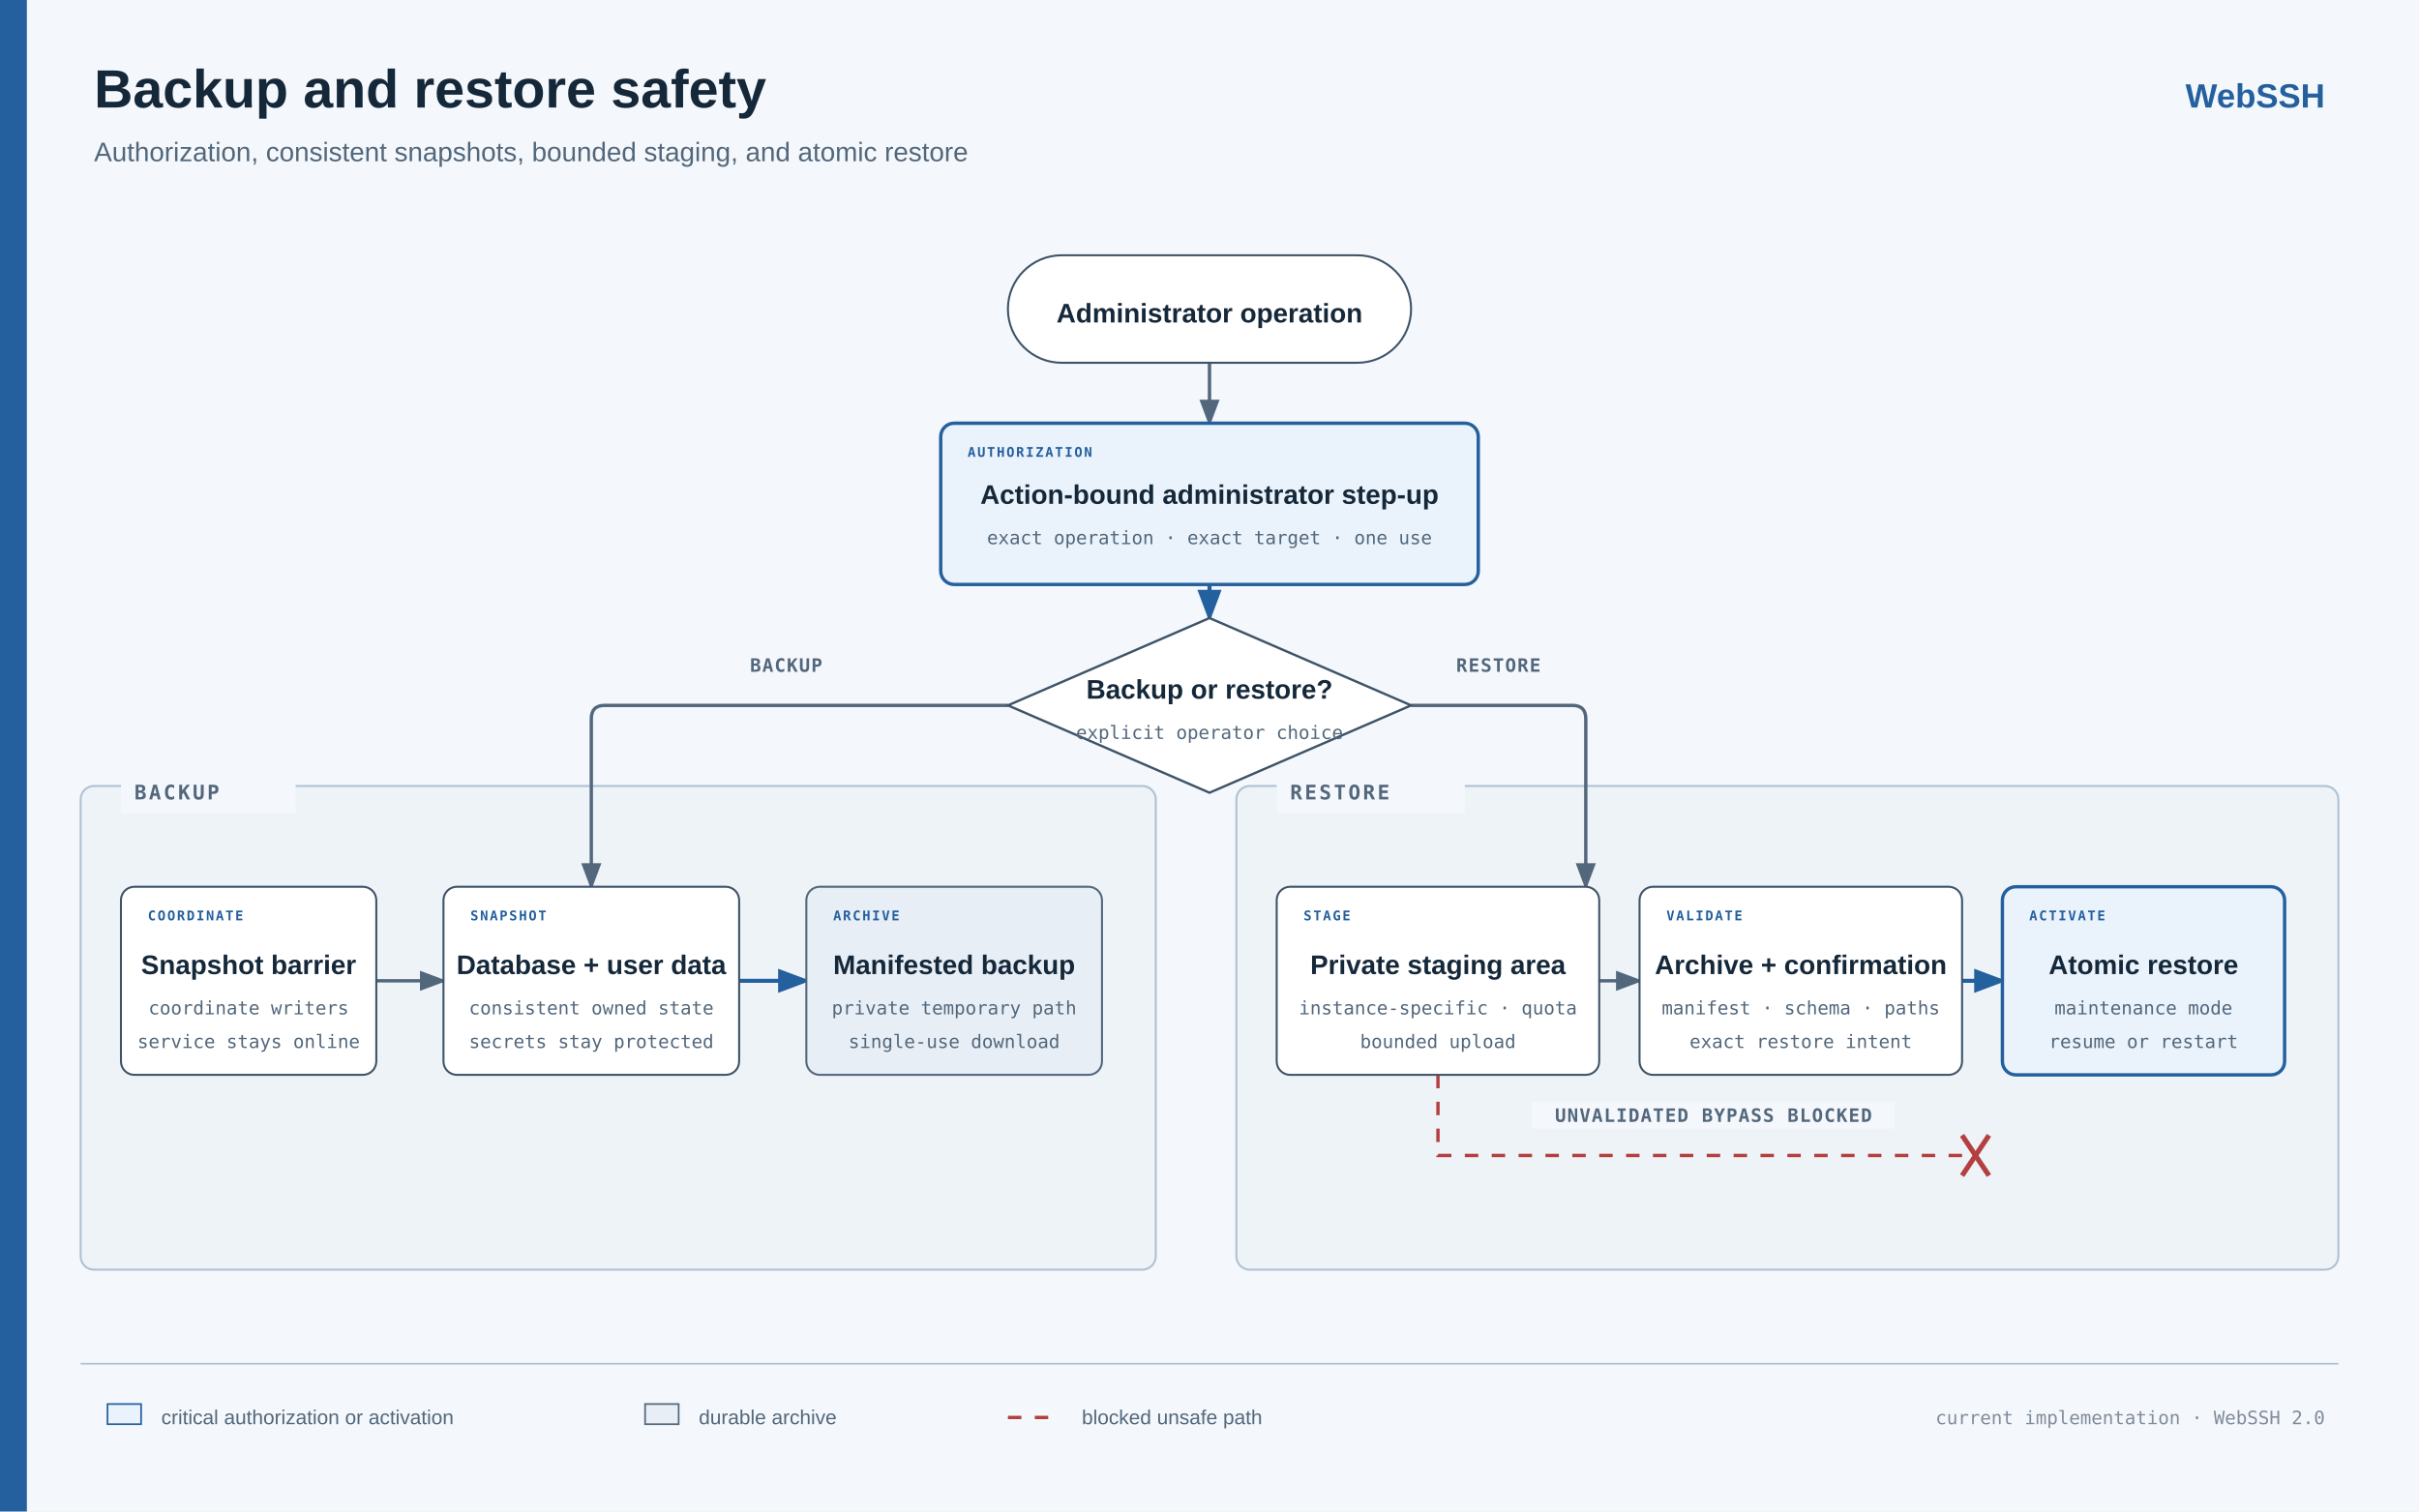
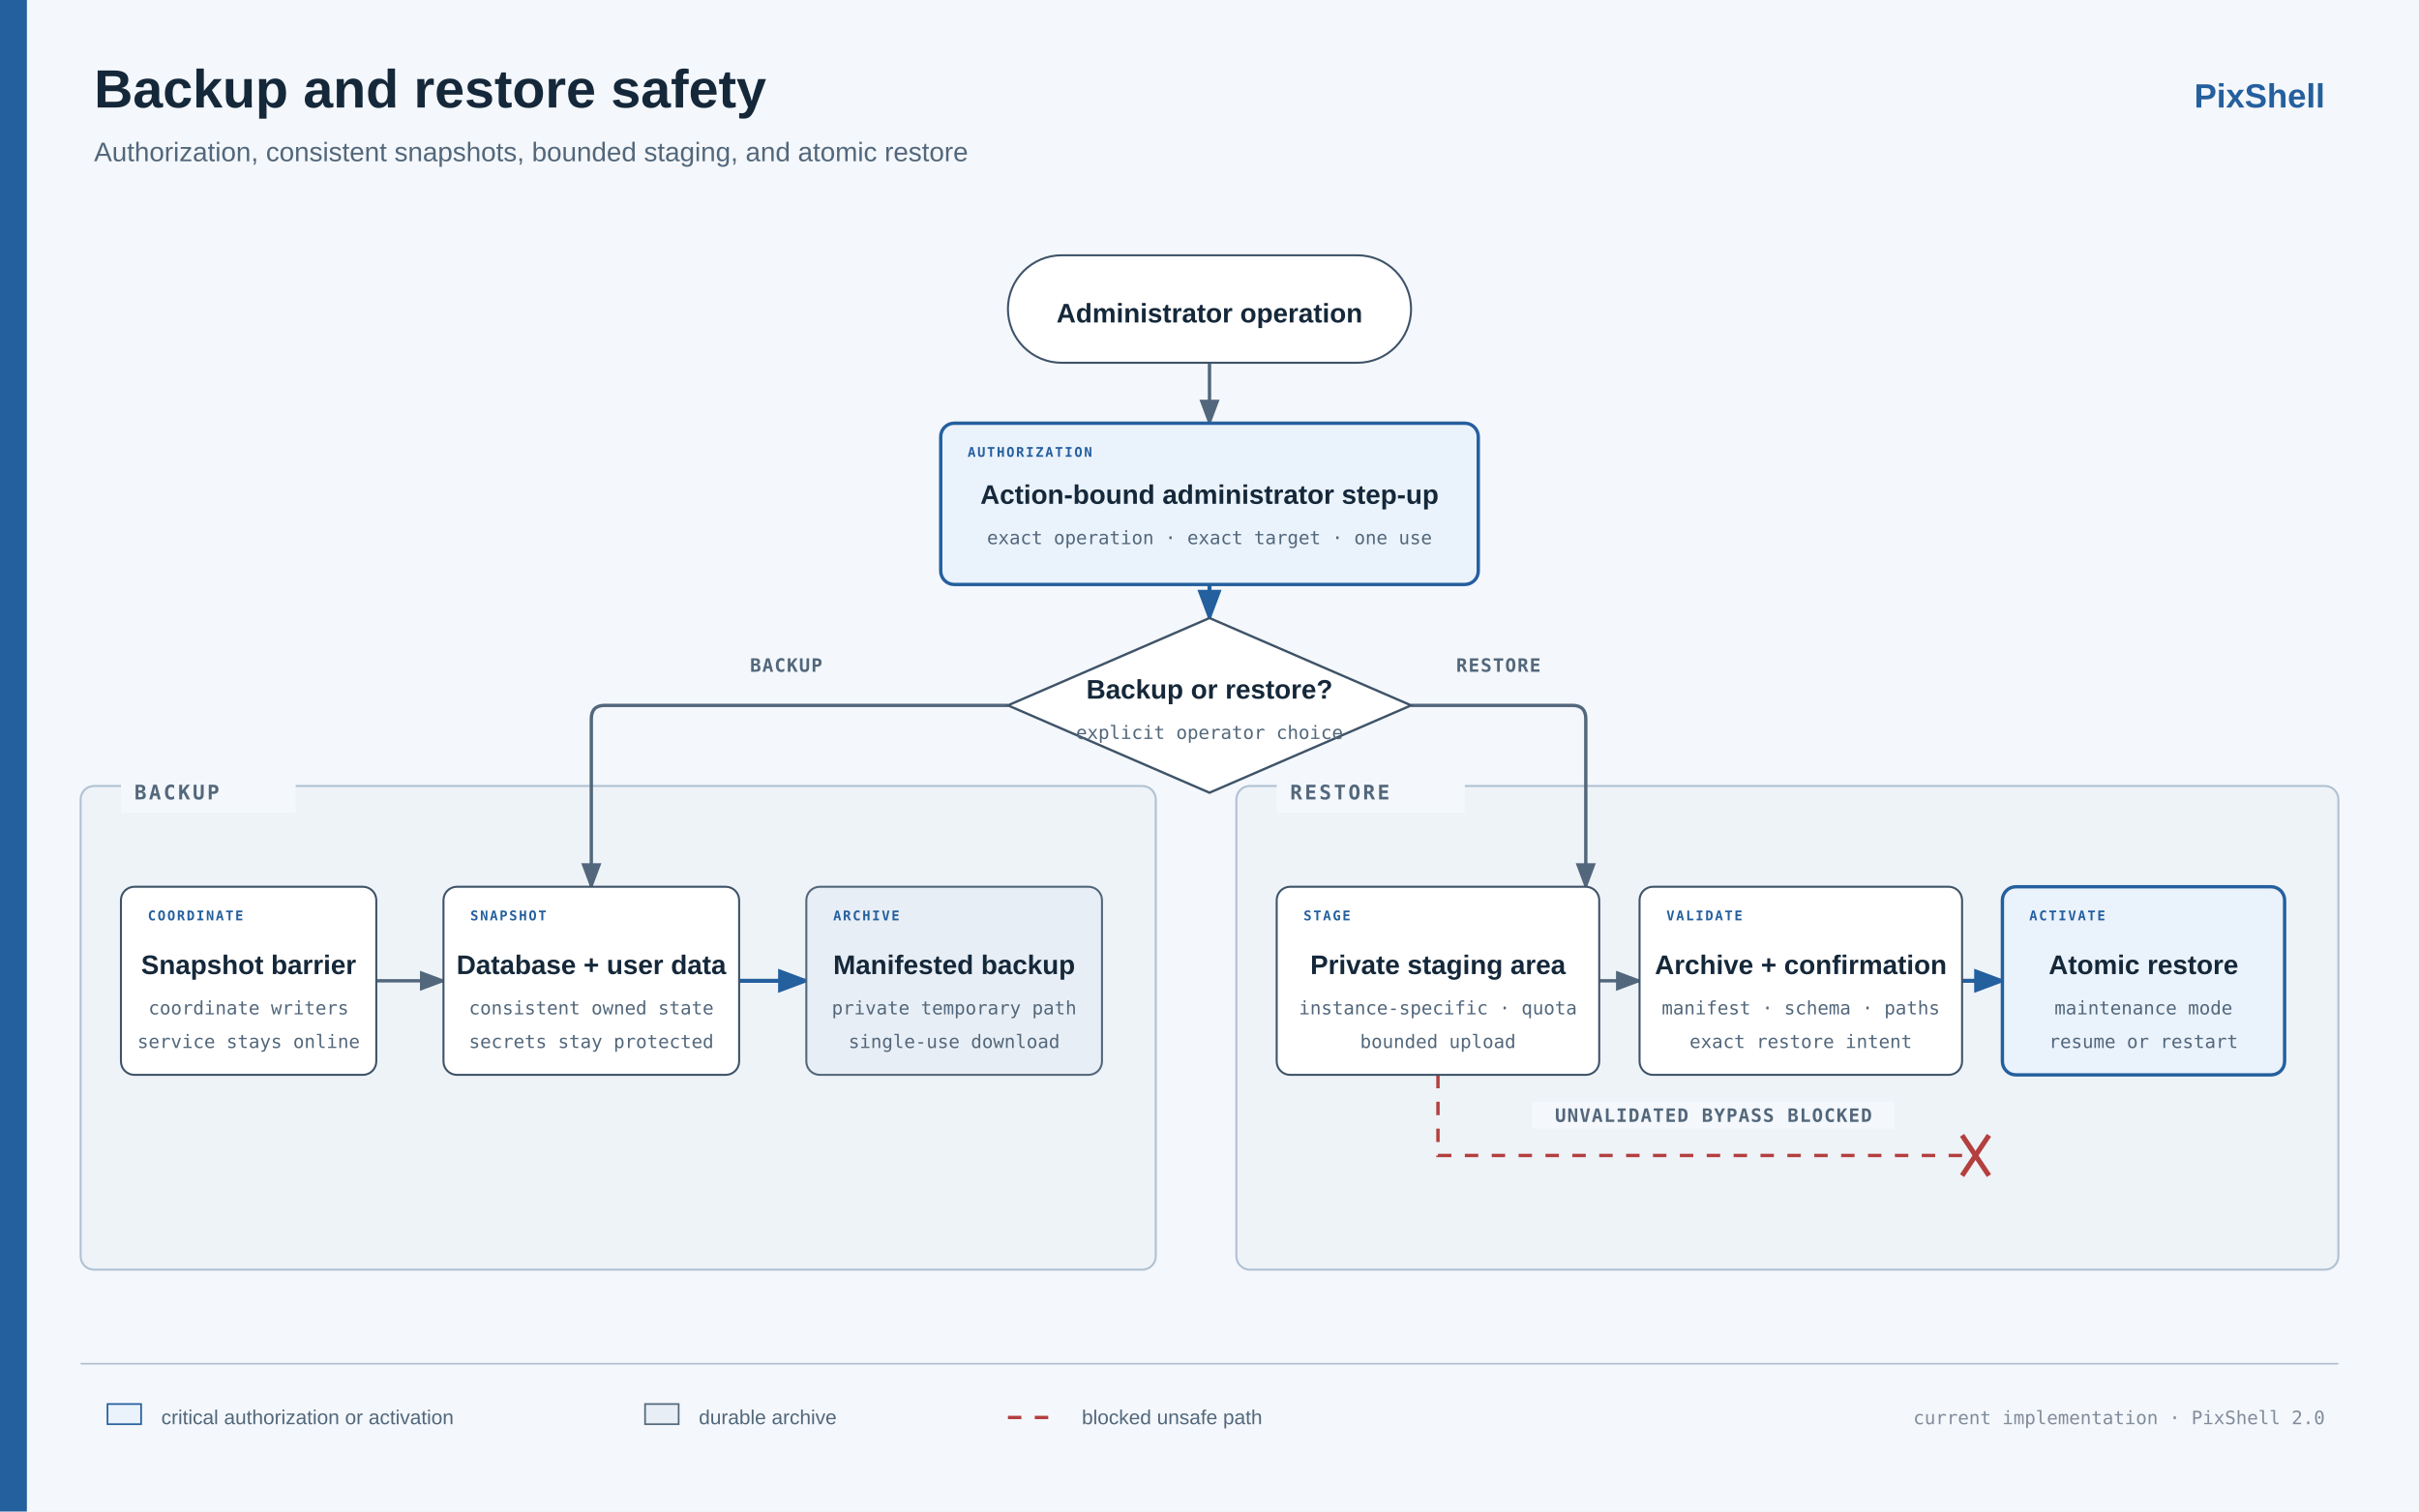
<svg xmlns="http://www.w3.org/2000/svg" viewBox="0 0 1440 900" role="img" aria-labelledby="backup-restore-title backup-restore-desc">
  <defs>
    <style>
      .title{font:700 32px "Segoe UI",Arial,sans-serif;fill:#15283a}.subtitle{font:16px "Segoe UI",Arial,sans-serif;fill:#52677b}.brand{font:700 20px "Segoe UI",Arial,sans-serif;fill:#245f9e}.band{fill:rgba(36,95,158,.025);stroke:#afc1d2;stroke-width:1.2}.band-label{font:600 12px "Cascadia Mono",Consolas,monospace;letter-spacing:.12em;fill:#52677b}.node{fill:#fff;stroke:#3e5368;stroke-width:1.2}.focal{fill:#eaf2fb;stroke:#245f9e;stroke-width:2}.store{fill:#e8eef5;stroke:#52677b;stroke-width:1.2}.decision{fill:#fff;stroke:#3e5368;stroke-width:1.4}.node-title{font:600 16px "Segoe UI",Arial,sans-serif;fill:#15283a}.node-sub{font:11px "Cascadia Mono",Consolas,monospace;fill:#52677b}.tag{font:600 8px "Cascadia Mono",Consolas,monospace;letter-spacing:.12em;fill:#245f9e}.flow{fill:none;stroke:#52677b;stroke-width:2;marker-end:url(#backup-arrow)}.accent{fill:none;stroke:#245f9e;stroke-width:2.4;marker-end:url(#backup-arrow-link)}.blocked{fill:none;stroke:#b43f3f;stroke-width:2;stroke-dasharray:8 8}.label{font:600 11px "Cascadia Mono",Consolas,monospace;letter-spacing:.06em;fill:#52677b}.legend{font:12px "Segoe UI",Arial,sans-serif;fill:#52677b}.source{font:11px "Cascadia Mono",Consolas,monospace;fill:#818c9b}
    </style>
    <marker id="backup-arrow" markerWidth="8" markerHeight="6" refX="7" refY="3" orient="auto">
      <polygon points="0 0,8 3,0 6" fill="#52677b" />
    </marker>
    <marker id="backup-arrow-link" markerWidth="8" markerHeight="6" refX="7" refY="3" orient="auto">
      <polygon points="0 0,8 3,0 6" fill="#245f9e" />
    </marker>
  </defs>
  <rect width="1440" height="900" fill="#f4f7fb" />
  <rect x="0" y="0" width="16" height="900" fill="#245f9e" />
  <text class="title" x="56" y="64">Backup and restore safety</text>
  <text class="subtitle" x="56" y="96">Authorization, consistent snapshots, bounded staging, and atomic restore</text>
-   <text class="brand" x="1384" y="64" text-anchor="end">WebSSH</text>
+   <text class="brand" x="1384" y="64" text-anchor="end">PixShell</text>
  <rect class="band" x="48" y="468" width="640" height="288" rx="8" />
  <rect x="72" y="460" width="104" height="24" fill="#f4f7fb" />
  <text class="band-label" x="80" y="476">BACKUP</text>
  <rect class="band" x="736" y="468" width="656" height="288" rx="8" />
  <rect x="760" y="460" width="112" height="24" fill="#f4f7fb" />
  <text class="band-label" x="768" y="476">RESTORE</text>
  <line class="flow" x1="720" y1="216" x2="720" y2="252" />
  <line class="accent" x1="720" y1="348" x2="720" y2="368" />
  <path class="flow" d="M 600 420 H 360 Q 352 420 352 428 V 528" />
  <rect x="436" y="388" width="64" height="16" fill="#f4f7fb" />
  <text class="label" x="468" y="400" text-anchor="middle">BACKUP</text>
  <path class="flow" d="M 840 420 H 936 Q 944 420 944 428 V 528" />
  <rect x="856" y="388" width="72" height="16" fill="#f4f7fb" />
  <text class="label" x="892" y="400" text-anchor="middle">RESTORE</text>
  <line class="flow" x1="224" y1="584" x2="264" y2="584" />
  <line class="accent" x1="440" y1="584" x2="480" y2="584" />
  <line class="flow" x1="952" y1="584" x2="976" y2="584" />
  <line class="accent" x1="1168" y1="584" x2="1192" y2="584" />
  <path class="blocked" d="M 856 640 V 688 H 1176" />
  <line x1="1168" y1="676" x2="1184" y2="700" stroke="#b43f3f" stroke-width="3" />
  <line x1="1184" y1="676" x2="1168" y2="700" stroke="#b43f3f" stroke-width="3" />
  <rect x="912" y="656" width="216" height="16" fill="#f4f7fb" />
  <text class="label" x="1020" y="668" text-anchor="middle" fill="#b43f3f">UNVALIDATED BYPASS BLOCKED</text>
  <rect class="node" x="600" y="152" width="240" height="64" rx="32" />
  <text class="node-title" x="720" y="192" text-anchor="middle">Administrator operation</text>
  <rect class="focal" x="560" y="252" width="320" height="96" rx="8" />
  <text class="tag" x="576" y="272">AUTHORIZATION</text>
  <text class="node-title" x="720" y="300" text-anchor="middle">Action-bound administrator step-up</text>
  <text class="node-sub" x="720" y="324" text-anchor="middle">exact operation · exact target · one use</text>
  <polygon class="decision" points="720,368 840,420 720,472 600,420" />
  <text class="node-title" x="720" y="416" text-anchor="middle">Backup or restore?</text>
  <text class="node-sub" x="720" y="440" text-anchor="middle">explicit operator choice</text>
  <rect class="node" x="72" y="528" width="152" height="112" rx="8" />
  <text class="tag" x="88" y="548">COORDINATE</text>
  <text class="node-title" x="148" y="580" text-anchor="middle">Snapshot barrier</text>
  <text class="node-sub" x="148" y="604" text-anchor="middle">coordinate writers</text>
  <text class="node-sub" x="148" y="624" text-anchor="middle">service stays online</text>
  <rect class="node" x="264" y="528" width="176" height="112" rx="8" />
  <text class="tag" x="280" y="548">SNAPSHOT</text>
  <text class="node-title" x="352" y="580" text-anchor="middle">Database + user data</text>
  <text class="node-sub" x="352" y="604" text-anchor="middle">consistent owned state</text>
  <text class="node-sub" x="352" y="624" text-anchor="middle">secrets stay protected</text>
  <rect class="store" x="480" y="528" width="176" height="112" rx="8" />
  <text class="tag" x="496" y="548">ARCHIVE</text>
  <text class="node-title" x="568" y="580" text-anchor="middle">Manifested backup</text>
  <text class="node-sub" x="568" y="604" text-anchor="middle">private temporary path</text>
  <text class="node-sub" x="568" y="624" text-anchor="middle">single-use download</text>
  <rect class="node" x="760" y="528" width="192" height="112" rx="8" />
  <text class="tag" x="776" y="548">STAGE</text>
  <text class="node-title" x="856" y="580" text-anchor="middle">Private staging area</text>
  <text class="node-sub" x="856" y="604" text-anchor="middle">instance-specific · quota</text>
  <text class="node-sub" x="856" y="624" text-anchor="middle">bounded upload</text>
  <rect class="node" x="976" y="528" width="192" height="112" rx="8" />
  <text class="tag" x="992" y="548">VALIDATE</text>
  <text class="node-title" x="1072" y="580" text-anchor="middle">Archive + confirmation</text>
  <text class="node-sub" x="1072" y="604" text-anchor="middle">manifest · schema · paths</text>
  <text class="node-sub" x="1072" y="624" text-anchor="middle">exact restore intent</text>
  <rect class="focal" x="1192" y="528" width="168" height="112" rx="8" />
  <text class="tag" x="1208" y="548">ACTIVATE</text>
  <text class="node-title" x="1276" y="580" text-anchor="middle">Atomic restore</text>
  <text class="node-sub" x="1276" y="604" text-anchor="middle">maintenance mode</text>
  <text class="node-sub" x="1276" y="624" text-anchor="middle">resume or restart</text>
  <line x1="48" y1="812" x2="1392" y2="812" stroke="#afc1d2" stroke-width="1" />
  <rect x="64" y="836" width="20" height="12" fill="#eaf2fb" stroke="#245f9e" />
  <text class="legend" x="96" y="848">critical authorization or activation</text>
  <rect x="384" y="836" width="20" height="12" fill="#e8eef5" stroke="#52677b" />
  <text class="legend" x="416" y="848">durable archive</text>
  <line x1="600" y1="844" x2="632" y2="844" stroke="#b43f3f" stroke-width="2" stroke-dasharray="8 8" />
  <text class="legend" x="644" y="848">blocked unsafe path</text>
-   <text class="source" x="1384" y="848" text-anchor="end">current implementation · WebSSH 2.0</text>
+   <text class="source" x="1384" y="848" text-anchor="end">current implementation · PixShell 2.0</text>
</svg>
